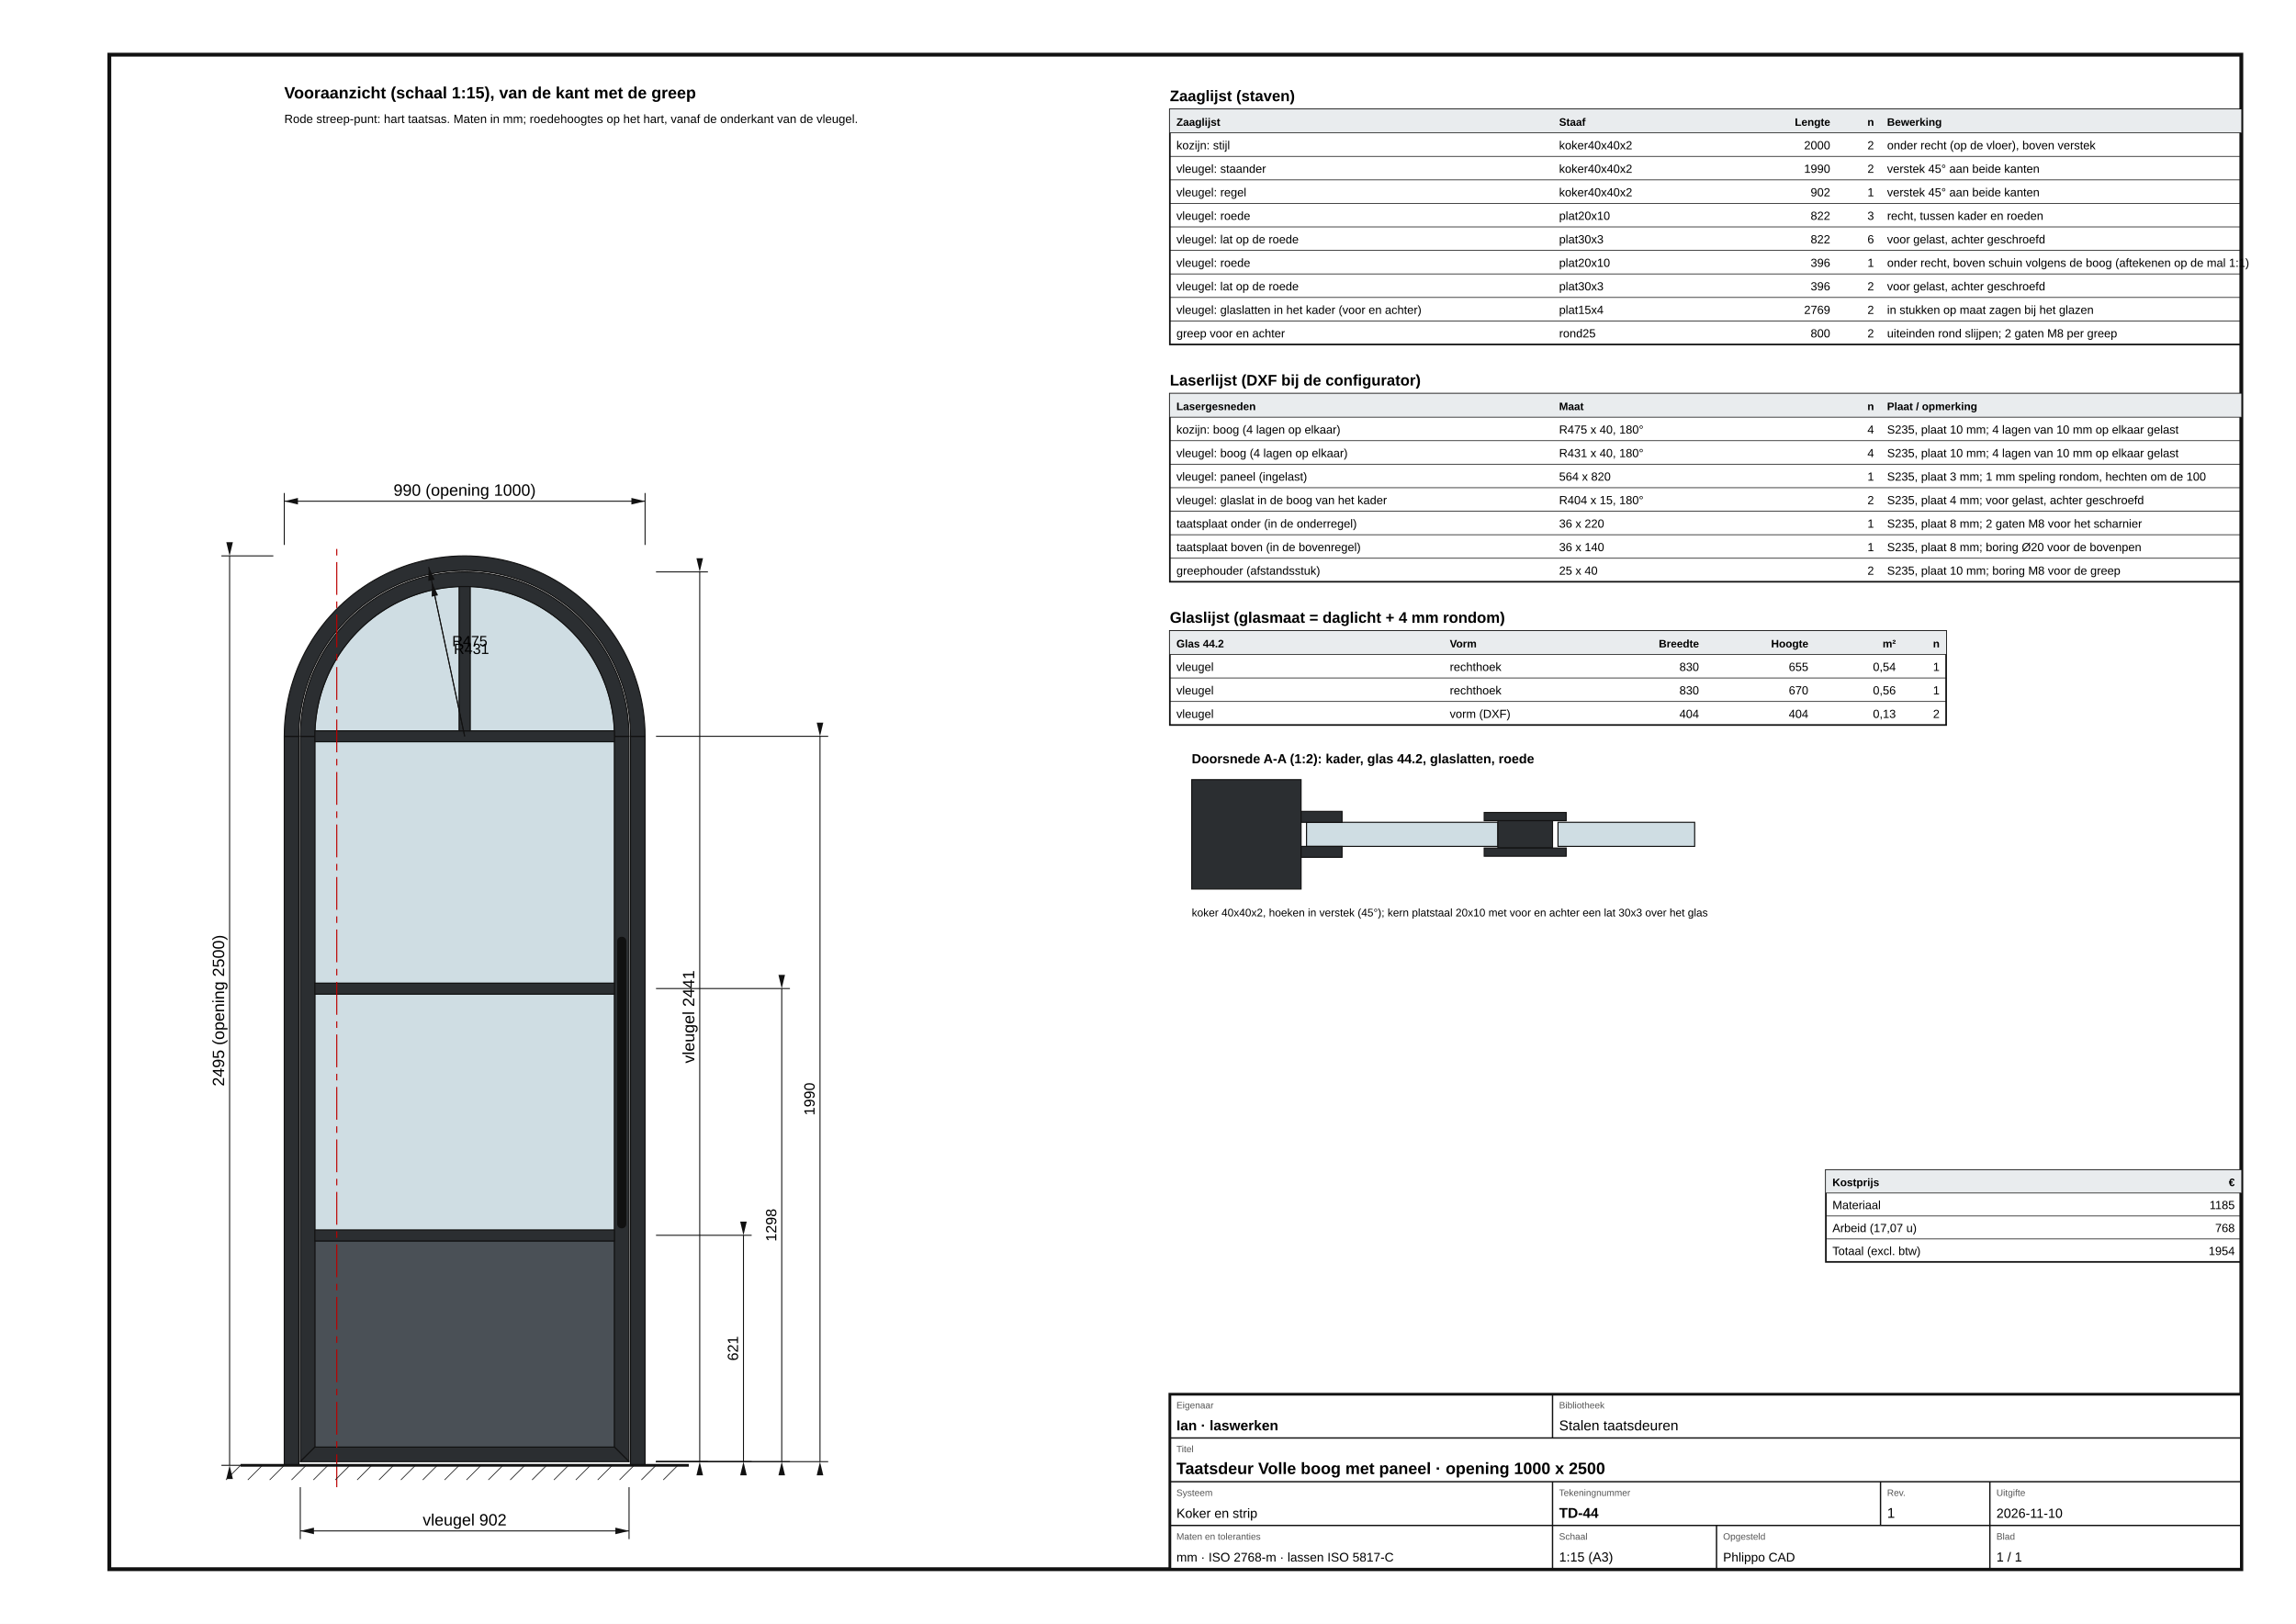
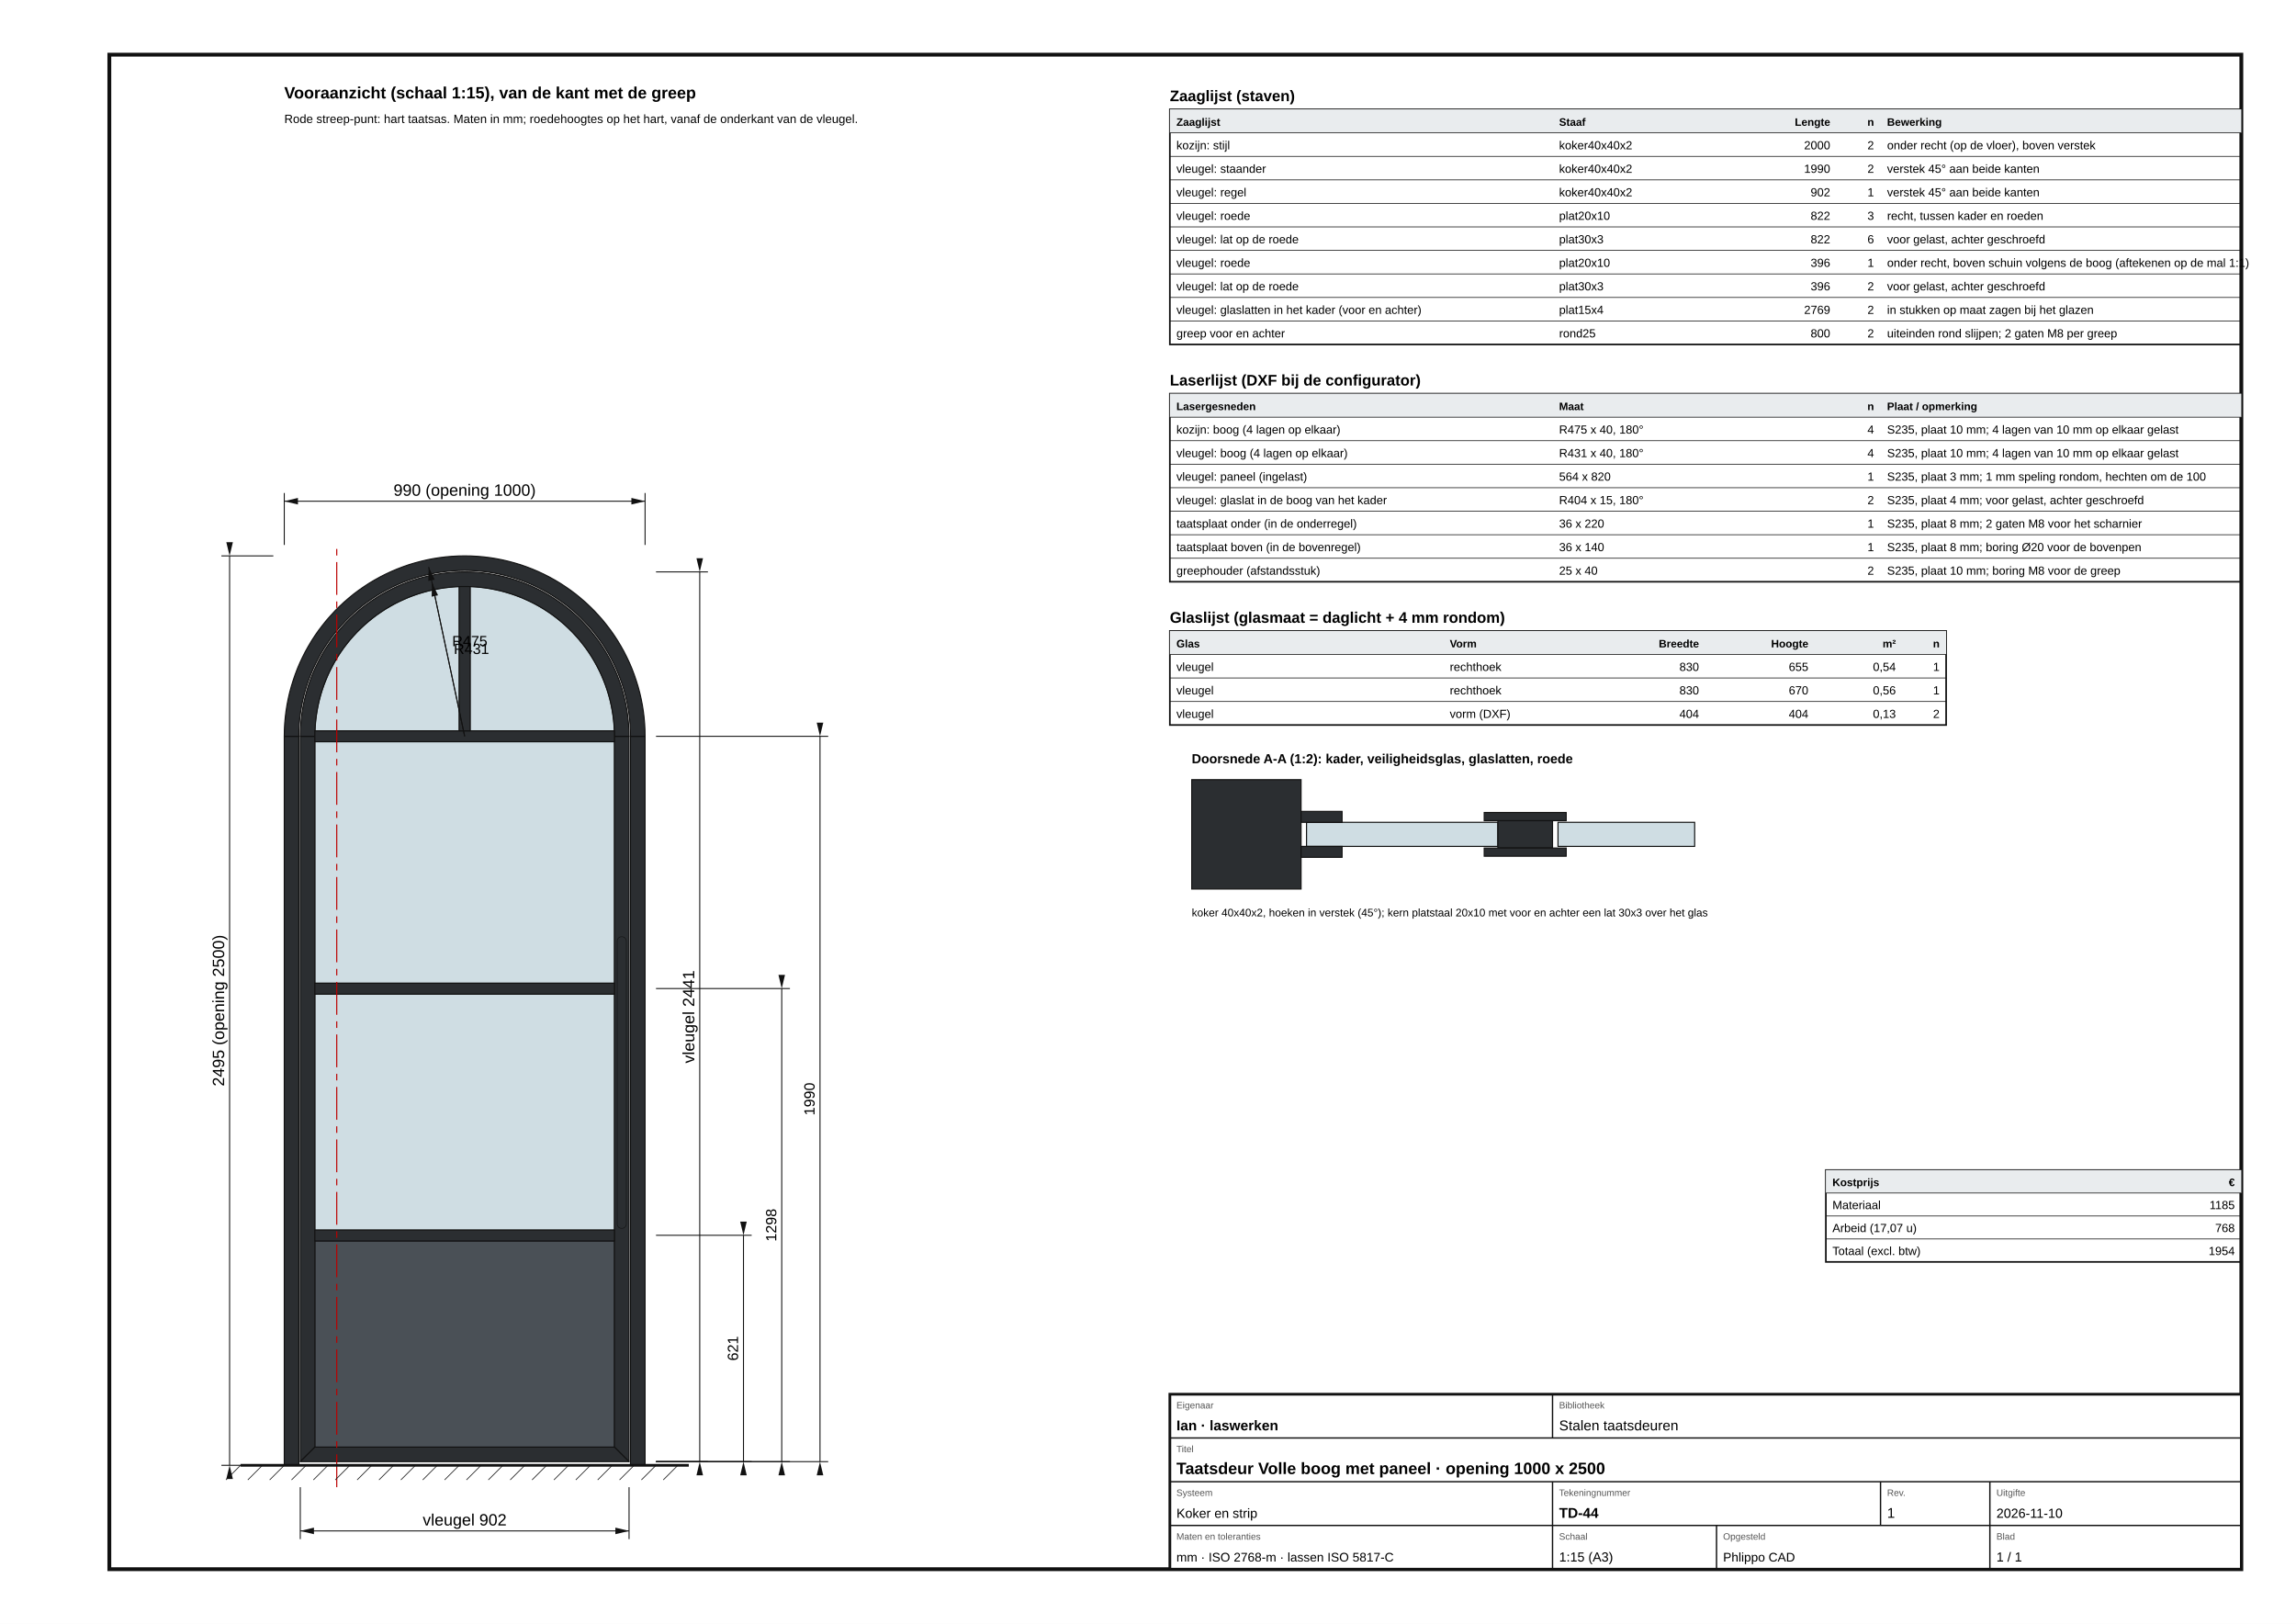
<svg xmlns="http://www.w3.org/2000/svg" viewBox="0 0 420 297" width="420mm" height="297mm" font-family="Arial, Helvetica, sans-serif">
  <rect width="420" height="297" fill="#fff" />
  <rect x="20" y="10" width="390" height="277" fill="none" stroke="#111" stroke-width="0.7" />
  <polygon points="57.6,224.97 112.4,224.97 112.4,181.82 57.6,181.82" fill="#cfdde3" stroke="#111" stroke-width="0.15" stroke-linejoin="round" />
  <polygon points="57.6,179.82 112.4,179.82 112.4,135.67 57.6,135.67" fill="#cfdde3" stroke="#111" stroke-width="0.15" stroke-linejoin="round" />
  <polygon points="84,133.67 84,107.29 83.57,107.3 82.85,107.35 82.14,107.42 81.42,107.5 80.71,107.6 80.01,107.73 79.3,107.87 78.6,108.02 77.91,108.2 77.22,108.4 76.53,108.61 75.85,108.84 75.18,109.09 74.51,109.35 73.86,109.64 73.2,109.94 72.56,110.25 71.93,110.59 71.3,110.94 70.68,111.3 70.08,111.69 69.48,112.09 68.89,112.5 68.32,112.93 67.76,113.37 67.21,113.83 66.67,114.3 66.14,114.79 65.63,115.29 65.12,115.81 64.64,116.33 64.16,116.87 63.71,117.42 63.26,117.99 62.83,118.56 62.42,119.15 62.02,119.74 61.64,120.35 61.27,120.97 60.92,121.59 60.59,122.23 60.27,122.87 59.97,123.52 59.69,124.18 59.42,124.85 59.17,125.52 58.94,126.2 58.73,126.88 58.53,127.58 58.36,128.27 58.2,128.97 58.06,129.67 57.94,130.38 57.83,131.09 57.75,131.8 57.68,132.52 57.64,133.23 57.62,133.67" fill="#cfdde3" stroke="#111" stroke-width="0.15" stroke-linejoin="round" />
  <polygon points="86,133.67 112.38,133.67 112.36,133.23 112.32,132.52 112.25,131.8 112.17,131.09 112.06,130.38 111.94,129.67 111.8,128.97 111.64,128.27 111.47,127.58 111.27,126.88 111.06,126.2 110.83,125.52 110.58,124.85 110.31,124.18 110.03,123.52 109.73,122.87 109.41,122.23 109.08,121.59 108.73,120.97 108.36,120.35 107.98,119.74 107.58,119.15 107.17,118.56 106.74,117.99 106.29,117.42 105.84,116.87 105.36,116.33 104.88,115.81 104.37,115.29 103.86,114.79 103.33,114.3 102.79,113.83 102.24,113.37 101.68,112.93 101.11,112.5 100.52,112.09 99.92,111.69 99.32,111.3 98.7,110.94 98.07,110.59 97.44,110.25 96.8,109.94 96.14,109.64 95.49,109.35 94.82,109.09 94.15,108.84 93.47,108.61 92.78,108.4 92.09,108.2 91.4,108.02 90.7,107.87 89.99,107.73 89.29,107.6 88.58,107.5 87.86,107.42 87.15,107.35 86.43,107.3 86,107.29" fill="#cfdde3" stroke="#111" stroke-width="0.15" stroke-linejoin="round" />
  <polygon points="57.6,264.67 112.4,264.67 112.4,226.97 57.6,226.97" fill="#4a5056" stroke="#111" stroke-width="0.15" stroke-linejoin="round" />
  <polygon points="52,268 52,134.67 54.67,134.67 54.67,268" fill="#2b2e31" stroke="#111" stroke-width="0.2" stroke-linejoin="round" />
  <polygon points="115.33,268 115.33,134.67 118,134.67 118,268" fill="#2b2e31" stroke="#111" stroke-width="0.2" stroke-linejoin="round" />
  <polygon points="118,134.67 117.98,133.51 117.92,132.36 117.82,131.22 117.68,130.07 117.5,128.94 117.28,127.81 117.02,126.68 116.72,125.57 116.38,124.47 116.01,123.38 115.6,122.3 115.15,121.24 114.66,120.2 114.14,119.17 113.58,118.17 112.99,117.18 112.36,116.21 111.7,115.27 111,114.35 110.28,113.45 109.52,112.59 108.74,111.74 107.92,110.93 107.08,110.14 106.21,109.39 105.32,108.66 104.4,107.97 103.45,107.31 102.49,106.68 101.5,106.09 100.49,105.53 99.47,105.01 98.42,104.52 97.36,104.07 96.29,103.66 95.2,103.28 94.1,102.95 92.98,102.65 91.86,102.39 90.73,102.17 89.59,101.99 88.45,101.85 87.3,101.75 86.15,101.69 85,101.67 83.85,101.69 82.7,101.75 81.55,101.85 80.41,101.99 79.27,102.17 78.14,102.39 77.02,102.65 75.9,102.95 74.8,103.28 73.71,103.66 72.64,104.07 71.58,104.52 70.53,105.01 69.51,105.53 68.5,106.09 67.51,106.68 66.55,107.31 65.6,107.97 64.68,108.66 63.79,109.39 62.92,110.14 62.08,110.93 61.26,111.74 60.48,112.59 59.72,113.45 59,114.35 58.3,115.27 57.64,116.21 57.01,117.18 56.42,118.17 55.86,119.17 55.34,120.2 54.85,121.24 54.4,122.3 53.99,123.38 53.62,124.47 53.28,125.57 52.98,126.68 52.72,127.81 52.5,128.94 52.32,130.07 52.18,131.22 52.08,132.36 52.02,133.51 52,134.67 54.67,134.67 54.69,133.61 54.74,132.55 54.83,131.5 54.96,130.45 55.13,129.4 55.33,128.36 55.57,127.33 55.84,126.31 56.15,125.29 56.5,124.29 56.88,123.3 57.29,122.33 57.74,121.37 58.22,120.43 58.73,119.5 59.28,118.59 59.85,117.7 60.46,116.84 61.1,115.99 61.76,115.17 62.46,114.37 63.18,113.6 63.93,112.85 64.7,112.12 65.5,111.43 66.32,110.76 67.17,110.13 68.04,109.52 68.93,108.94 69.83,108.4 70.76,107.88 71.7,107.4 72.66,106.96 73.64,106.54 74.63,106.16 75.63,105.82 76.64,105.51 77.66,105.23 78.69,105 79.73,104.79 80.78,104.63 81.83,104.5 82.88,104.41 83.94,104.35 85,104.33 86.06,104.35 87.12,104.41 88.17,104.5 89.22,104.63 90.27,104.79 91.31,105 92.34,105.23 93.36,105.51 94.37,105.82 95.37,106.16 96.36,106.54 97.34,106.96 98.3,107.4 99.24,107.88 100.17,108.4 101.07,108.94 101.96,109.52 102.83,110.13 103.68,110.76 104.5,111.43 105.3,112.12 106.07,112.85 106.82,113.6 107.54,114.37 108.24,115.17 108.9,115.99 109.54,116.84 110.15,117.7 110.72,118.59 111.27,119.5 111.78,120.43 112.26,121.37 112.71,122.33 113.12,123.3 113.5,124.29 113.85,125.29 114.16,126.31 114.43,127.33 114.67,128.36 114.87,129.4 115.04,130.45 115.17,131.5 115.26,132.55 115.31,133.61 115.33,134.67" fill="#2b2e31" stroke="#111" stroke-width="0.2" stroke-linejoin="round" />
  <polygon points="54.93,267.33 54.93,134.67 57.6,134.67 57.6,264.67" fill="#2b2e31" stroke="#111" stroke-width="0.2" stroke-linejoin="round" />
  <polygon points="112.4,264.67 112.4,134.67 115.07,134.67 115.07,267.33" fill="#2b2e31" stroke="#111" stroke-width="0.2" stroke-linejoin="round" />
  <polygon points="57.6,264.67 112.4,264.67 115.07,267.33 54.93,267.33" fill="#2b2e31" stroke="#111" stroke-width="0.2" stroke-linejoin="round" />
  <polygon points="115.07,134.67 115.05,133.62 114.99,132.57 114.9,131.52 114.77,130.48 114.61,129.45 114.41,128.42 114.17,127.39 113.9,126.38 113.6,125.38 113.25,124.38 112.88,123.4 112.47,122.44 112.02,121.49 111.55,120.55 111.04,119.63 110.5,118.73 109.93,117.85 109.32,116.99 108.69,116.16 108.03,115.34 107.34,114.55 106.63,113.78 105.89,113.04 105.12,112.32 104.33,111.63 103.51,110.97 102.67,110.34 101.81,109.74 100.93,109.17 100.03,108.63 99.12,108.12 98.18,107.64 97.23,107.2 96.26,106.79 95.28,106.41 94.29,106.07 93.29,105.76 92.27,105.49 91.25,105.26 90.22,105.06 89.18,104.89 88.14,104.76 87.1,104.67 86.05,104.62 85,104.6 83.95,104.62 82.9,104.67 81.86,104.76 80.82,104.89 79.78,105.06 78.75,105.26 77.73,105.49 76.71,105.76 75.71,106.07 74.72,106.41 73.74,106.79 72.77,107.2 71.82,107.64 70.88,108.12 69.97,108.63 69.07,109.17 68.19,109.74 67.33,110.34 66.49,110.97 65.67,111.63 64.88,112.32 64.11,113.04 63.37,113.78 62.66,114.55 61.97,115.34 61.31,116.16 60.68,116.99 60.07,117.85 59.5,118.73 58.96,119.63 58.45,120.55 57.98,121.49 57.53,122.44 57.12,123.4 56.75,124.38 56.4,125.38 56.1,126.38 55.83,127.39 55.59,128.42 55.39,129.45 55.23,130.48 55.1,131.52 55.01,132.57 54.95,133.62 54.93,134.67 57.6,134.67 57.62,133.71 57.67,132.76 57.75,131.8 57.87,130.85 58.02,129.91 58.2,128.97 58.41,128.04 58.66,127.11 58.94,126.2 59.25,125.3 59.6,124.4 59.97,123.52 60.37,122.66 60.81,121.8 61.27,120.97 61.76,120.15 62.28,119.34 62.83,118.56 63.41,117.8 64.01,117.05 64.64,116.33 65.29,115.63 65.97,114.96 66.67,114.3 67.39,113.68 68.13,113.08 68.89,112.5 69.68,111.95 70.48,111.43 71.3,110.94 72.14,110.47 72.99,110.04 73.86,109.64 74.74,109.26 75.63,108.92 76.53,108.61 77.45,108.33 78.37,108.08 79.3,107.87 80.24,107.68 81.19,107.53 82.14,107.42 83.09,107.33 84.04,107.28 85,107.27 85.96,107.28 86.91,107.33 87.86,107.42 88.81,107.53 89.76,107.68 90.7,107.87 91.63,108.08 92.55,108.33 93.47,108.61 94.37,108.92 95.26,109.26 96.14,109.64 97.01,110.04 97.86,110.47 98.7,110.94 99.52,111.43 100.32,111.95 101.11,112.5 101.87,113.08 102.61,113.68 103.33,114.3 104.03,114.96 104.71,115.63 105.36,116.33 105.99,117.05 106.59,117.8 107.17,118.56 107.72,119.34 108.24,120.15 108.73,120.97 109.19,121.8 109.63,122.66 110.03,123.52 110.4,124.4 110.75,125.3 111.06,126.2 111.34,127.11 111.59,128.04 111.8,128.97 111.98,129.91 112.13,130.85 112.25,131.8 112.33,132.76 112.38,133.71 112.4,134.67" fill="#2b2e31" stroke="#111" stroke-width="0.2" stroke-linejoin="round" />
  <polygon points="57.6,224.97 112.4,224.97 112.4,226.97 57.6,226.97" fill="#2b2e31" stroke="#111" stroke-width="0.2" stroke-linejoin="round" />
  <polygon points="57.6,179.82 112.4,179.82 112.4,181.82 57.6,181.82" fill="#2b2e31" stroke="#111" stroke-width="0.2" stroke-linejoin="round" />
  <polygon points="57.6,133.67 112.4,133.67 112.4,135.67 57.6,135.67" fill="#2b2e31" stroke="#111" stroke-width="0.2" stroke-linejoin="round" />
  <polygon points="84,133.67 84,107.28 86,107.28 86,133.67" fill="#2b2e31" stroke="#111" stroke-width="0.2" stroke-linejoin="round" />
  <line x1="61.6" y1="272" x2="61.6" y2="99.27" stroke="#b00" stroke-width="0.2" stroke-dasharray="6 1.2 1.2 1.2" />
-   <rect x="112.9" y="171.33" width="1.67" height="53.33" rx="0.8" fill="#111" stroke="none" />
+   <rect x="112.9" y="171.33" width="1.67" height="53.33" rx="0.8" fill="#2b2e31" stroke="#111" stroke-width="0.1" />
  <line x1="44" y1="268" x2="126" y2="268" stroke="#111" stroke-width="0.5" />
  <line x1="44" y1="268" x2="41.33" y2="270.67" stroke="#111" stroke-width="0.13" />
  <line x1="48" y1="268" x2="45.33" y2="270.67" stroke="#111" stroke-width="0.13" />
  <line x1="52" y1="268" x2="49.33" y2="270.67" stroke="#111" stroke-width="0.13" />
  <line x1="56" y1="268" x2="53.33" y2="270.67" stroke="#111" stroke-width="0.13" />
  <line x1="60" y1="268" x2="57.33" y2="270.67" stroke="#111" stroke-width="0.13" />
  <line x1="64" y1="268" x2="61.33" y2="270.67" stroke="#111" stroke-width="0.13" />
  <line x1="68" y1="268" x2="65.33" y2="270.67" stroke="#111" stroke-width="0.13" />
  <line x1="72" y1="268" x2="69.33" y2="270.67" stroke="#111" stroke-width="0.13" />
  <line x1="76" y1="268" x2="73.33" y2="270.67" stroke="#111" stroke-width="0.13" />
  <line x1="80" y1="268" x2="77.33" y2="270.67" stroke="#111" stroke-width="0.13" />
  <line x1="84" y1="268" x2="81.33" y2="270.67" stroke="#111" stroke-width="0.13" />
  <line x1="88" y1="268" x2="85.33" y2="270.67" stroke="#111" stroke-width="0.13" />
  <line x1="92" y1="268" x2="89.33" y2="270.67" stroke="#111" stroke-width="0.13" />
  <line x1="96" y1="268" x2="93.33" y2="270.67" stroke="#111" stroke-width="0.13" />
  <line x1="100" y1="268" x2="97.33" y2="270.67" stroke="#111" stroke-width="0.13" />
  <line x1="104" y1="268" x2="101.33" y2="270.67" stroke="#111" stroke-width="0.13" />
  <line x1="108" y1="268" x2="105.33" y2="270.67" stroke="#111" stroke-width="0.13" />
  <line x1="112" y1="268" x2="109.33" y2="270.67" stroke="#111" stroke-width="0.13" />
  <line x1="116" y1="268" x2="113.33" y2="270.67" stroke="#111" stroke-width="0.13" />
  <line x1="120" y1="268" x2="117.33" y2="270.67" stroke="#111" stroke-width="0.13" />
  <line x1="124" y1="268" x2="121.33" y2="270.67" stroke="#111" stroke-width="0.13" />
  <line x1="52" y1="99.67" x2="52" y2="90.17" stroke="#111" stroke-width="0.18" />
  <line x1="118" y1="99.67" x2="118" y2="90.17" stroke="#111" stroke-width="0.18" />
  <line x1="52" y1="91.67" x2="118" y2="91.67" stroke="#111" stroke-width="0.18" />
  <polygon points="52,91.67 54.5,92.27 54.5,91.07" fill="#111" />
  <polygon points="118,91.67 115.5,91.07 115.5,92.27" fill="#111" />
  <text x="85" y="90.67" font-size="3" text-anchor="middle">990 (opening 1000)</text>
  <line x1="50" y1="268" x2="40.5" y2="268" stroke="#111" stroke-width="0.18" />
  <line x1="50" y1="101.67" x2="40.5" y2="101.67" stroke="#111" stroke-width="0.18" />
  <line x1="42" y1="268" x2="42" y2="101.67" stroke="#111" stroke-width="0.18" />
  <polygon points="42,268 41.4,270.5 42.6,270.5" fill="#111" />
  <polygon points="42,101.67 42.6,99.17 41.4,99.17" fill="#111" />
  <text x="41" y="184.83" font-size="3" text-anchor="middle" transform="rotate(-90 41 184.83)">2495 (opening 2500)</text>
  <line x1="54.93" y1="272" x2="54.93" y2="281.5" stroke="#111" stroke-width="0.18" />
  <line x1="115.07" y1="272" x2="115.07" y2="281.5" stroke="#111" stroke-width="0.18" />
  <line x1="54.93" y1="280" x2="115.07" y2="280" stroke="#111" stroke-width="0.18" />
  <polygon points="54.93,280 57.43,280.6 57.43,279.4" fill="#111" />
  <polygon points="115.07,280 112.57,279.4 112.57,280.6" fill="#111" />
  <text x="85" y="279" font-size="3" text-anchor="middle">vleugel 902</text>
  <line x1="120" y1="267.33" x2="129.5" y2="267.33" stroke="#111" stroke-width="0.18" />
  <line x1="120" y1="104.6" x2="129.5" y2="104.6" stroke="#111" stroke-width="0.18" />
  <line x1="128" y1="267.33" x2="128" y2="104.6" stroke="#111" stroke-width="0.18" />
  <polygon points="128,267.33 127.4,269.83 128.6,269.83" fill="#111" />
  <polygon points="128,104.6 128.6,102.1 127.4,102.1" fill="#111" />
  <text x="127" y="185.97" font-size="3" text-anchor="middle" transform="rotate(-90 127 185.97)">vleugel 2441</text>
  <line x1="120" y1="267.33" x2="137.5" y2="267.33" stroke="#111" stroke-width="0.18" />
  <line x1="120" y1="225.93" x2="137.5" y2="225.93" stroke="#111" stroke-width="0.18" />
  <line x1="136" y1="267.33" x2="136" y2="225.93" stroke="#111" stroke-width="0.18" />
  <polygon points="136,267.33 135.4,269.83 136.6,269.83" fill="#111" />
  <polygon points="136,225.93 136.6,223.43 135.4,223.43" fill="#111" />
  <text x="135" y="246.63" font-size="2.7" text-anchor="middle" transform="rotate(-90 135 246.63)">621</text>
  <line x1="120" y1="267.33" x2="144.5" y2="267.33" stroke="#111" stroke-width="0.18" />
  <line x1="120" y1="180.8" x2="144.5" y2="180.8" stroke="#111" stroke-width="0.18" />
  <line x1="143" y1="267.33" x2="143" y2="180.8" stroke="#111" stroke-width="0.18" />
  <polygon points="143,267.33 142.4,269.83 143.6,269.83" fill="#111" />
  <polygon points="143,180.8 143.6,178.3 142.4,178.3" fill="#111" />
  <text x="142" y="224.07" font-size="2.7" text-anchor="middle" transform="rotate(-90 142 224.07)">1298</text>
  <line x1="120" y1="267.33" x2="151.5" y2="267.33" stroke="#111" stroke-width="0.18" />
  <line x1="120" y1="134.67" x2="151.5" y2="134.67" stroke="#111" stroke-width="0.18" />
  <line x1="150" y1="267.33" x2="150" y2="134.67" stroke="#111" stroke-width="0.18" />
  <polygon points="150,267.33 149.4,269.83 150.6,269.83" fill="#111" />
  <polygon points="150,134.67 150.6,132.17 149.4,132.17" fill="#111" />
  <text x="149" y="201" font-size="2.7" text-anchor="middle" transform="rotate(-90 149 201)">1990</text>
  <line x1="85" y1="134.67" x2="78.42" y2="103.69" stroke="#111" stroke-width="0.18" />
  <polygon points="78.42,103.69 78.35,106.26 79.52,106.01" fill="#111" />
  <text x="82.71" y="118.18" font-size="2.7">R475</text>
  <line x1="85" y1="134.67" x2="79.03" y2="106.56" stroke="#111" stroke-width="0.18" />
  <polygon points="79.03,106.56 78.96,109.13 80.13,108.88" fill="#111" />
  <text x="83.01" y="119.61" font-size="2.7">R431</text>
  <text x="52" y="18" font-size="3" font-weight="700">Vooraanzicht (schaal 1:15), van de kant met de greep</text>
  <text x="52" y="22.5" font-size="2.2">Rode streep-punt: hart taatsas. Maten in mm; roedehoogtes op het hart, vanaf de onderkant van de vleugel.</text>
  <text x="214" y="18.5" font-size="2.8" font-weight="700">Zaaglijst (staven)</text>
  <rect x="214" y="20" width="196" height="43" fill="none" stroke="#111" stroke-width="0.3" />
  <rect x="214" y="20" width="196" height="4.3" fill="#e9ecee" stroke="none" />
  <text x="215.2" y="23.01" font-size="1.978" font-weight="700">Zaaglijst</text>
  <text x="285.2" y="23.01" font-size="1.978" font-weight="700">Staaf</text>
  <text x="334.8" y="23.01" font-size="1.978" text-anchor="end" font-weight="700">Lengte</text>
  <text x="342.8" y="23.01" font-size="1.978" text-anchor="end" font-weight="700">n</text>
  <text x="345.2" y="23.01" font-size="1.978" font-weight="700">Bewerking</text>
  <line x1="214" y1="24.3" x2="410" y2="24.3" stroke="#111" stroke-width="0.13" />
  <text x="215.2" y="27.31" font-size="2.15">kozijn: stijl</text>
  <text x="285.2" y="27.31" font-size="2.15">koker40x40x2</text>
  <text x="334.8" y="27.31" font-size="2.15" text-anchor="end">2000</text>
  <text x="342.8" y="27.31" font-size="2.15" text-anchor="end">2</text>
  <text x="345.2" y="27.31" font-size="2.15">onder recht (op de vloer), boven verstek</text>
  <line x1="214" y1="28.6" x2="410" y2="28.6" stroke="#111" stroke-width="0.13" />
  <text x="215.2" y="31.61" font-size="2.15">vleugel: staander</text>
  <text x="285.2" y="31.61" font-size="2.15">koker40x40x2</text>
  <text x="334.8" y="31.61" font-size="2.15" text-anchor="end">1990</text>
  <text x="342.8" y="31.61" font-size="2.15" text-anchor="end">2</text>
  <text x="345.2" y="31.61" font-size="2.15">verstek 45° aan beide kanten</text>
  <line x1="214" y1="32.9" x2="410" y2="32.9" stroke="#111" stroke-width="0.13" />
  <text x="215.2" y="35.91" font-size="2.15">vleugel: regel</text>
  <text x="285.2" y="35.91" font-size="2.15">koker40x40x2</text>
  <text x="334.8" y="35.91" font-size="2.15" text-anchor="end">902</text>
  <text x="342.8" y="35.91" font-size="2.15" text-anchor="end">1</text>
  <text x="345.2" y="35.91" font-size="2.15">verstek 45° aan beide kanten</text>
  <line x1="214" y1="37.2" x2="410" y2="37.2" stroke="#111" stroke-width="0.13" />
  <text x="215.2" y="40.21" font-size="2.15">vleugel: roede</text>
  <text x="285.2" y="40.21" font-size="2.15">plat20x10</text>
  <text x="334.8" y="40.21" font-size="2.15" text-anchor="end">822</text>
  <text x="342.8" y="40.21" font-size="2.15" text-anchor="end">3</text>
  <text x="345.2" y="40.21" font-size="2.15">recht, tussen kader en roeden</text>
  <line x1="214" y1="41.5" x2="410" y2="41.5" stroke="#111" stroke-width="0.13" />
  <text x="215.2" y="44.51" font-size="2.15">vleugel: lat op de roede</text>
  <text x="285.2" y="44.51" font-size="2.15">plat30x3</text>
  <text x="334.8" y="44.51" font-size="2.15" text-anchor="end">822</text>
  <text x="342.8" y="44.51" font-size="2.15" text-anchor="end">6</text>
  <text x="345.2" y="44.51" font-size="2.15">voor gelast, achter geschroefd</text>
  <line x1="214" y1="45.8" x2="410" y2="45.8" stroke="#111" stroke-width="0.13" />
  <text x="215.2" y="48.81" font-size="2.15">vleugel: roede</text>
  <text x="285.2" y="48.81" font-size="2.15">plat20x10</text>
  <text x="334.8" y="48.81" font-size="2.15" text-anchor="end">396</text>
  <text x="342.8" y="48.81" font-size="2.15" text-anchor="end">1</text>
  <text x="345.2" y="48.81" font-size="2.15">onder recht, boven schuin volgens de boog (aftekenen op de mal 1:1)</text>
  <line x1="214" y1="50.1" x2="410" y2="50.1" stroke="#111" stroke-width="0.13" />
  <text x="215.2" y="53.11" font-size="2.15">vleugel: lat op de roede</text>
  <text x="285.2" y="53.11" font-size="2.15">plat30x3</text>
  <text x="334.8" y="53.11" font-size="2.15" text-anchor="end">396</text>
  <text x="342.8" y="53.11" font-size="2.15" text-anchor="end">2</text>
  <text x="345.2" y="53.11" font-size="2.15">voor gelast, achter geschroefd</text>
  <line x1="214" y1="54.4" x2="410" y2="54.4" stroke="#111" stroke-width="0.13" />
  <text x="215.2" y="57.41" font-size="2.15">vleugel: glaslatten in het kader (voor en achter)</text>
  <text x="285.2" y="57.41" font-size="2.15">plat15x4</text>
  <text x="334.8" y="57.41" font-size="2.15" text-anchor="end">2769</text>
  <text x="342.8" y="57.41" font-size="2.15" text-anchor="end">2</text>
  <text x="345.2" y="57.41" font-size="2.15">in stukken op maat zagen bij het glazen</text>
  <line x1="214" y1="58.7" x2="410" y2="58.7" stroke="#111" stroke-width="0.13" />
  <text x="215.2" y="61.71" font-size="2.15">greep voor en achter</text>
  <text x="285.2" y="61.71" font-size="2.15">rond25</text>
  <text x="334.8" y="61.71" font-size="2.15" text-anchor="end">800</text>
  <text x="342.8" y="61.71" font-size="2.15" text-anchor="end">2</text>
  <text x="345.2" y="61.71" font-size="2.15">uiteinden rond slijpen; 2 gaten M8 per greep</text>
  <text x="214" y="70.5" font-size="2.8" font-weight="700">Laserlijst (DXF bij de configurator)</text>
  <rect x="214" y="72" width="196" height="34.4" fill="none" stroke="#111" stroke-width="0.3" />
  <rect x="214" y="72" width="196" height="4.3" fill="#e9ecee" stroke="none" />
  <text x="215.2" y="75.01" font-size="1.978" font-weight="700">Lasergesneden</text>
  <text x="285.2" y="75.01" font-size="1.978" font-weight="700">Maat</text>
  <text x="342.8" y="75.01" font-size="1.978" text-anchor="end" font-weight="700">n</text>
  <text x="345.2" y="75.01" font-size="1.978" font-weight="700">Plaat / opmerking</text>
  <line x1="214" y1="76.3" x2="410" y2="76.3" stroke="#111" stroke-width="0.13" />
  <text x="215.2" y="79.31" font-size="2.15">kozijn: boog (4 lagen op elkaar)</text>
  <text x="285.2" y="79.31" font-size="2.15">R475 x 40, 180°</text>
  <text x="342.8" y="79.31" font-size="2.15" text-anchor="end">4</text>
  <text x="345.2" y="79.31" font-size="2.15">S235, plaat 10 mm; 4 lagen van 10 mm op elkaar gelast</text>
  <line x1="214" y1="80.6" x2="410" y2="80.6" stroke="#111" stroke-width="0.13" />
  <text x="215.2" y="83.61" font-size="2.15">vleugel: boog (4 lagen op elkaar)</text>
  <text x="285.2" y="83.61" font-size="2.15">R431 x 40, 180°</text>
  <text x="342.8" y="83.61" font-size="2.15" text-anchor="end">4</text>
  <text x="345.2" y="83.61" font-size="2.15">S235, plaat 10 mm; 4 lagen van 10 mm op elkaar gelast</text>
  <line x1="214" y1="84.9" x2="410" y2="84.9" stroke="#111" stroke-width="0.13" />
  <text x="215.2" y="87.91" font-size="2.15">vleugel: paneel (ingelast)</text>
  <text x="285.2" y="87.91" font-size="2.15">564 x 820</text>
  <text x="342.8" y="87.91" font-size="2.15" text-anchor="end">1</text>
  <text x="345.2" y="87.91" font-size="2.15">S235, plaat 3 mm; 1 mm speling rondom, hechten om de 100</text>
  <line x1="214" y1="89.2" x2="410" y2="89.2" stroke="#111" stroke-width="0.13" />
  <text x="215.2" y="92.21" font-size="2.15">vleugel: glaslat in de boog van het kader</text>
  <text x="285.2" y="92.21" font-size="2.15">R404 x 15, 180°</text>
  <text x="342.8" y="92.21" font-size="2.15" text-anchor="end">2</text>
  <text x="345.2" y="92.21" font-size="2.15">S235, plaat 4 mm; voor gelast, achter geschroefd</text>
  <line x1="214" y1="93.5" x2="410" y2="93.5" stroke="#111" stroke-width="0.13" />
  <text x="215.2" y="96.51" font-size="2.15">taatsplaat onder (in de onderregel)</text>
  <text x="285.2" y="96.51" font-size="2.15">36 x 220</text>
  <text x="342.8" y="96.51" font-size="2.15" text-anchor="end">1</text>
  <text x="345.2" y="96.51" font-size="2.15">S235, plaat 8 mm; 2 gaten M8 voor het scharnier</text>
  <line x1="214" y1="97.8" x2="410" y2="97.8" stroke="#111" stroke-width="0.13" />
  <text x="215.2" y="100.81" font-size="2.15">taatsplaat boven (in de bovenregel)</text>
  <text x="285.2" y="100.81" font-size="2.15">36 x 140</text>
  <text x="342.8" y="100.81" font-size="2.15" text-anchor="end">1</text>
  <text x="345.2" y="100.81" font-size="2.15">S235, plaat 8 mm; boring Ø20 voor de bovenpen</text>
  <line x1="214" y1="102.1" x2="410" y2="102.1" stroke="#111" stroke-width="0.13" />
  <text x="215.2" y="105.11" font-size="2.15">greephouder (afstandsstuk)</text>
  <text x="285.2" y="105.11" font-size="2.15">25 x 40</text>
  <text x="342.8" y="105.11" font-size="2.15" text-anchor="end">2</text>
  <text x="345.2" y="105.11" font-size="2.15">S235, plaat 10 mm; boring M8 voor de greep</text>
  <text x="214" y="113.9" font-size="2.8" font-weight="700">Glaslijst (glasmaat = daglicht + 4 mm rondom)</text>
  <rect x="214" y="115.4" width="142" height="17.2" fill="none" stroke="#111" stroke-width="0.3" />
  <rect x="214" y="115.4" width="142" height="4.3" fill="#e9ecee" stroke="none" />
-   <text x="215.2" y="118.41" font-size="1.978" font-weight="700">Glas 44.2</text>
+   <text x="215.2" y="118.41" font-size="1.978" font-weight="700">Glas</text>
  <text x="265.2" y="118.41" font-size="1.978" font-weight="700">Vorm</text>
  <text x="310.8" y="118.41" font-size="1.978" text-anchor="end" font-weight="700">Breedte</text>
  <text x="330.8" y="118.41" font-size="1.978" text-anchor="end" font-weight="700">Hoogte</text>
  <text x="346.8" y="118.41" font-size="1.978" text-anchor="end" font-weight="700">m²</text>
  <text x="354.8" y="118.41" font-size="1.978" text-anchor="end" font-weight="700">n</text>
  <line x1="214" y1="119.7" x2="356" y2="119.7" stroke="#111" stroke-width="0.13" />
  <text x="215.2" y="122.71" font-size="2.15">vleugel</text>
  <text x="265.2" y="122.71" font-size="2.15">rechthoek</text>
  <text x="310.8" y="122.71" font-size="2.15" text-anchor="end">830</text>
  <text x="330.8" y="122.71" font-size="2.15" text-anchor="end">655</text>
  <text x="346.8" y="122.71" font-size="2.15" text-anchor="end">0,54</text>
  <text x="354.8" y="122.71" font-size="2.15" text-anchor="end">1</text>
  <line x1="214" y1="124" x2="356" y2="124" stroke="#111" stroke-width="0.13" />
  <text x="215.2" y="127.01" font-size="2.15">vleugel</text>
  <text x="265.2" y="127.01" font-size="2.15">rechthoek</text>
  <text x="310.8" y="127.01" font-size="2.15" text-anchor="end">830</text>
  <text x="330.8" y="127.01" font-size="2.15" text-anchor="end">670</text>
  <text x="346.8" y="127.01" font-size="2.15" text-anchor="end">0,56</text>
  <text x="354.8" y="127.01" font-size="2.15" text-anchor="end">1</text>
  <line x1="214" y1="128.3" x2="356" y2="128.3" stroke="#111" stroke-width="0.13" />
  <text x="215.2" y="131.31" font-size="2.15">vleugel</text>
  <text x="265.2" y="131.31" font-size="2.15">vorm (DXF)</text>
  <text x="310.8" y="131.31" font-size="2.15" text-anchor="end">404</text>
  <text x="330.8" y="131.31" font-size="2.15" text-anchor="end">404</text>
  <text x="346.8" y="131.31" font-size="2.15" text-anchor="end">0,13</text>
  <text x="354.8" y="131.31" font-size="2.15" text-anchor="end">2</text>
  <rect x="218" y="142.6" width="20" height="20" fill="#2b2e31" stroke="#111" stroke-width="0.2" />
  <rect x="239" y="150.4" width="35" height="4.4" fill="#cfdde3" stroke="#111" stroke-width="0.2" />
  <rect x="238" y="148.4" width="7.5" height="2" fill="#2b2e31" stroke="#111" stroke-width="0.2" />
  <rect x="238" y="154.8" width="7.5" height="2" fill="#2b2e31" stroke="#111" stroke-width="0.2" />
  <rect x="274" y="150.1" width="10" height="5" fill="#2b2e31" stroke="#111" stroke-width="0.2" />
  <rect x="271.5" y="148.6" width="15" height="1.5" fill="#2b2e31" stroke="#111" stroke-width="0.2" />
  <rect x="271.5" y="155.1" width="15" height="1.5" fill="#2b2e31" stroke="#111" stroke-width="0.2" />
  <rect x="285" y="150.4" width="25" height="4.4" fill="#cfdde3" stroke="#111" stroke-width="0.2" />
-   <text x="218" y="139.6" font-size="2.4" font-weight="700">Doorsnede A-A (1:2): kader, glas 44.2, glaslatten, roede</text>
+   <text x="218" y="139.6" font-size="2.4" font-weight="700">Doorsnede A-A (1:2): kader, veiligheidsglas, glaslatten, roede</text>
  <text x="218" y="167.6" font-size="2">koker 40x40x2, hoeken in verstek (45°); kern platstaal 20x10 met voor en achter een lat 30x3 over het glas</text>
  <rect x="334" y="214" width="76" height="16.8" fill="none" stroke="#111" stroke-width="0.3" />
  <rect x="334" y="214" width="76" height="4.2" fill="#e9ecee" stroke="none" />
  <text x="335.2" y="216.94" font-size="1.978" font-weight="700">Kostprijs</text>
  <text x="408.8" y="216.94" font-size="1.978" text-anchor="end" font-weight="700">€</text>
  <line x1="334" y1="218.2" x2="410" y2="218.2" stroke="#111" stroke-width="0.13" />
  <text x="335.2" y="221.14" font-size="2.15">Materiaal</text>
  <text x="408.8" y="221.14" font-size="2.15" text-anchor="end">1185</text>
  <line x1="334" y1="222.4" x2="410" y2="222.4" stroke="#111" stroke-width="0.13" />
  <text x="335.2" y="225.34" font-size="2.15">Arbeid (17,07 u)</text>
  <text x="408.8" y="225.34" font-size="2.15" text-anchor="end">768</text>
  <line x1="334" y1="226.6" x2="410" y2="226.6" stroke="#111" stroke-width="0.13" />
  <text x="335.2" y="229.54" font-size="2.15">Totaal (excl. btw)</text>
  <text x="408.8" y="229.54" font-size="2.15" text-anchor="end">1954</text>
  <rect x="214" y="255" width="196" height="32" fill="#fff" stroke="#111" stroke-width="0.5" />
  <line x1="214" y1="263" x2="410" y2="263" stroke="#111" stroke-width="0.25" />
  <line x1="214" y1="271" x2="410" y2="271" stroke="#111" stroke-width="0.25" />
  <line x1="214" y1="279" x2="410" y2="279" stroke="#111" stroke-width="0.25" />
  <text x="215.2" y="257.6" font-size="1.7" fill="#555">Eigenaar</text>
  <text x="215.2" y="261.6" font-size="2.6" font-weight="700">Ian · laswerken</text>
  <line x1="284" y1="255" x2="284" y2="263" stroke="#111" stroke-width="0.25" />
  <text x="285.2" y="257.6" font-size="1.7" fill="#555">Bibliotheek</text>
  <text x="285.2" y="261.6" font-size="2.6">Stalen taatsdeuren</text>
  <text x="215.2" y="265.6" font-size="1.7" fill="#555">Titel</text>
  <text x="215.2" y="269.6" font-size="3" font-weight="700">Taatsdeur Volle boog met paneel · opening 1000 x 2500</text>
  <text x="215.2" y="273.6" font-size="1.7" fill="#555">Systeem</text>
  <text x="215.2" y="277.6" font-size="2.4">Koker en strip</text>
  <line x1="284" y1="271" x2="284" y2="279" stroke="#111" stroke-width="0.25" />
  <text x="285.2" y="273.6" font-size="1.7" fill="#555">Tekeningnummer</text>
  <text x="285.2" y="277.6" font-size="2.6" font-weight="700">TD-44</text>
  <line x1="344" y1="271" x2="344" y2="279" stroke="#111" stroke-width="0.25" />
  <text x="345.2" y="273.6" font-size="1.7" fill="#555">Rev.</text>
  <text x="345.2" y="277.6" font-size="2.6">1</text>
  <line x1="364" y1="271" x2="364" y2="279" stroke="#111" stroke-width="0.25" />
  <text x="365.2" y="273.6" font-size="1.7" fill="#555">Uitgifte</text>
  <text x="365.2" y="277.6" font-size="2.4">2026-11-10</text>
  <text x="215.2" y="281.6" font-size="1.7" fill="#555">Maten en toleranties</text>
  <text x="215.2" y="285.6" font-size="2.3">mm · ISO 2768-m · lassen ISO 5817-C</text>
  <line x1="284" y1="279" x2="284" y2="287" stroke="#111" stroke-width="0.25" />
  <text x="285.2" y="281.6" font-size="1.7" fill="#555">Schaal</text>
  <text x="285.2" y="285.6" font-size="2.4">1:15 (A3)</text>
  <line x1="314" y1="279" x2="314" y2="287" stroke="#111" stroke-width="0.25" />
  <text x="315.2" y="281.6" font-size="1.7" fill="#555">Opgesteld</text>
  <text x="315.2" y="285.6" font-size="2.3">Phlippo CAD</text>
  <line x1="364" y1="279" x2="364" y2="287" stroke="#111" stroke-width="0.25" />
  <text x="365.2" y="281.6" font-size="1.7" fill="#555">Blad</text>
  <text x="365.2" y="285.6" font-size="2.4">1 / 1</text>
</svg>
